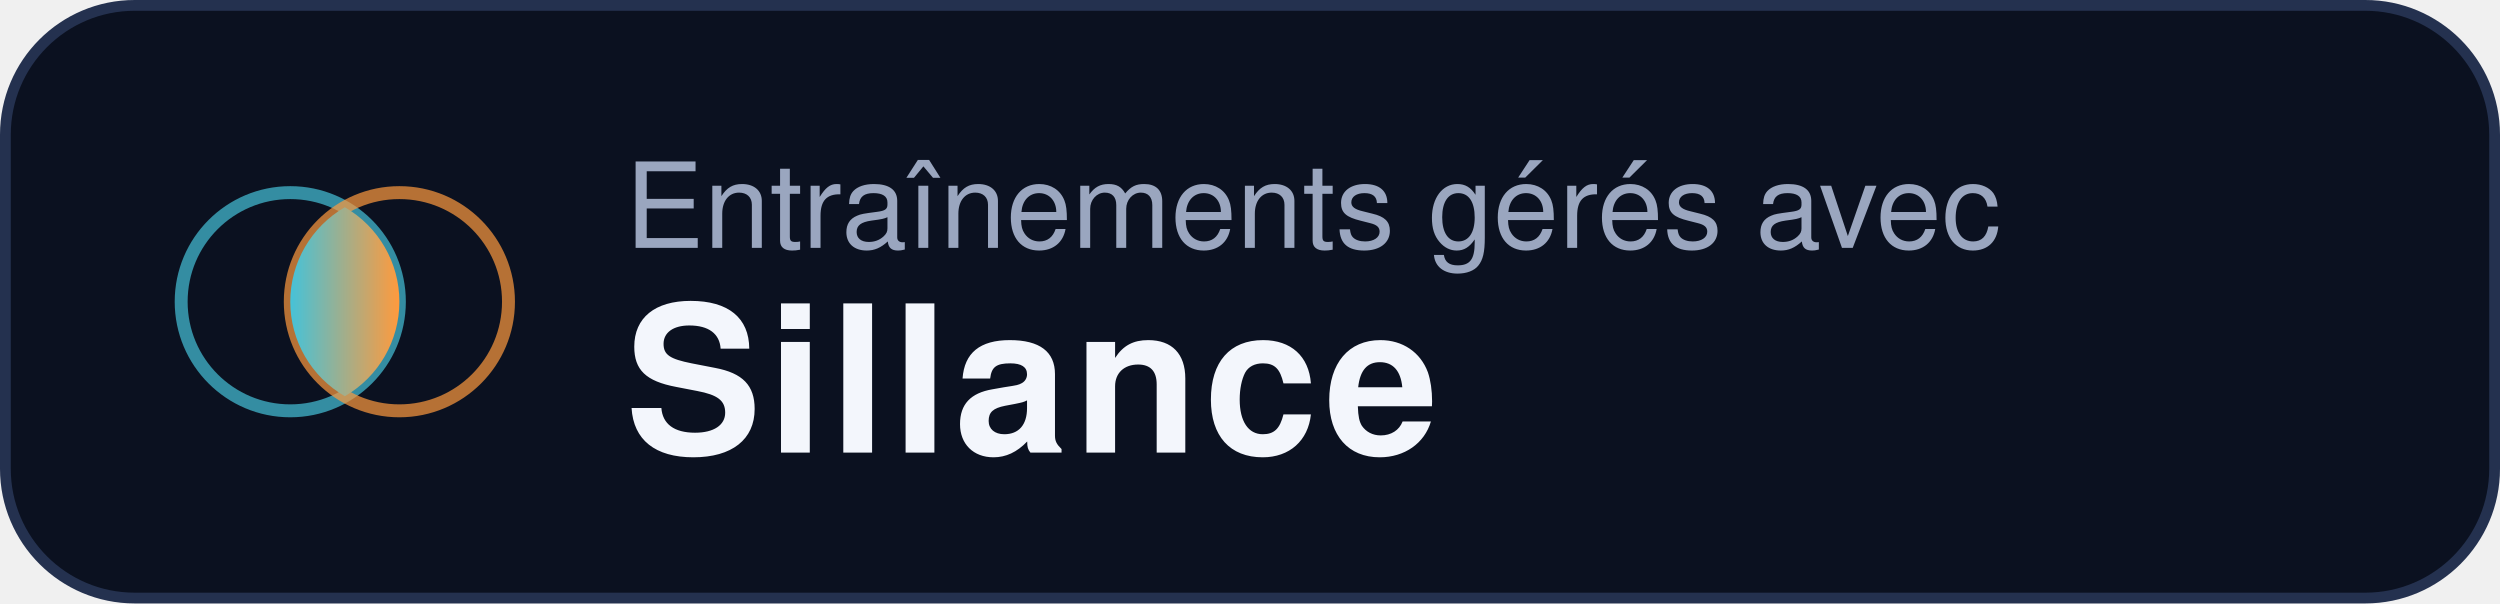
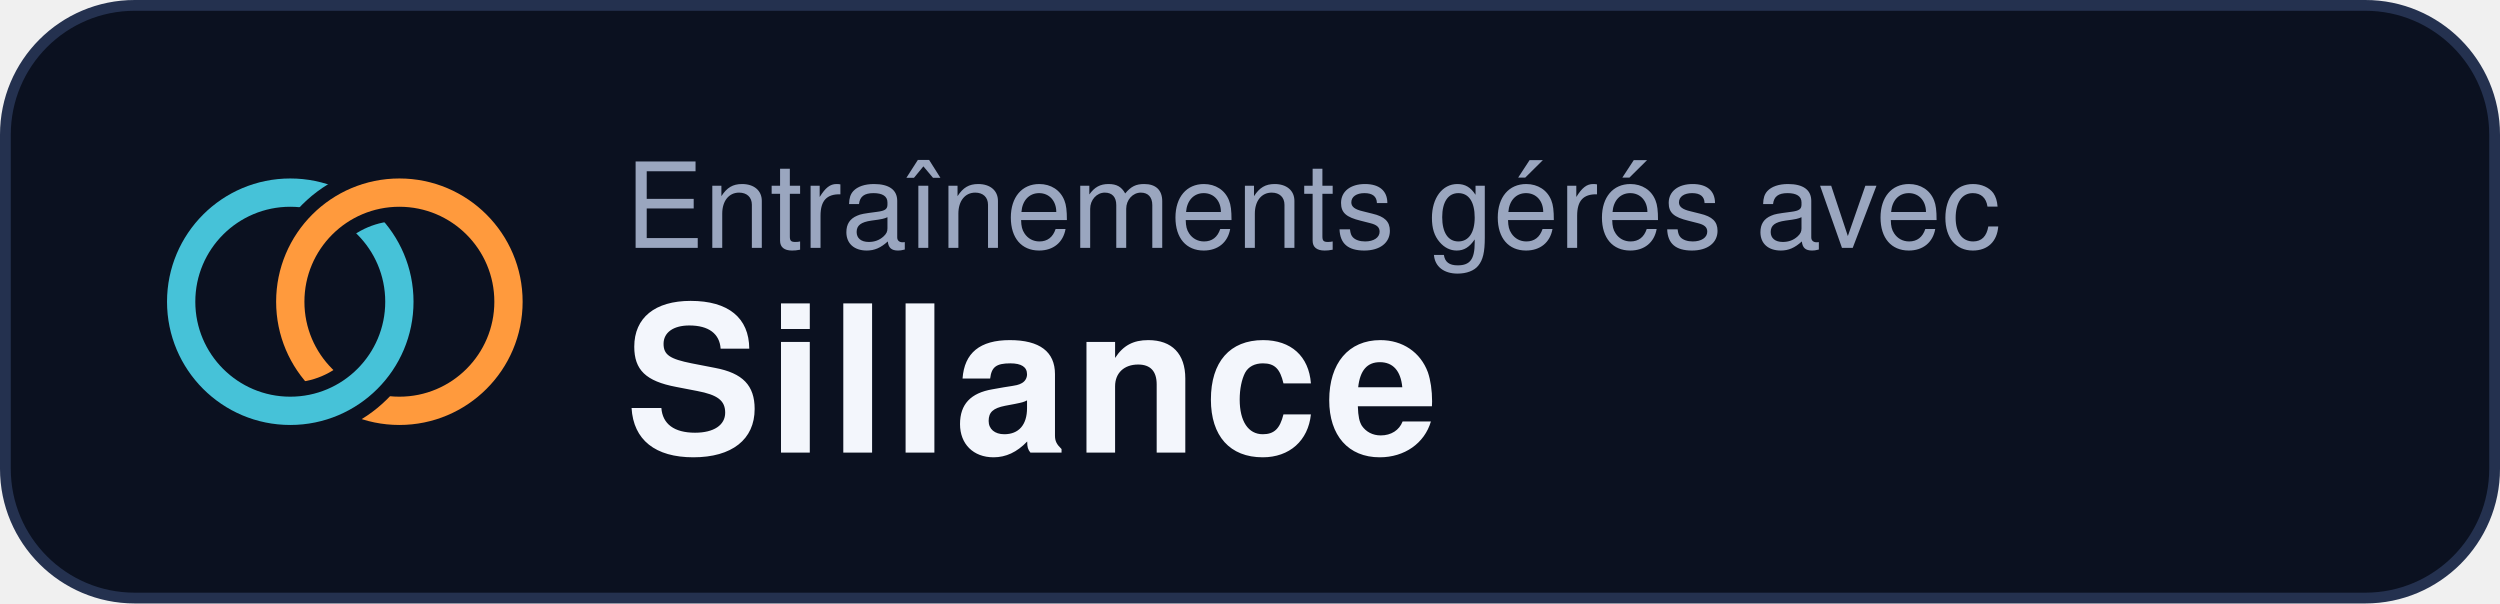
<svg xmlns="http://www.w3.org/2000/svg" width="232" height="56" viewBox="0 0 232 56" role="img" aria-label="Entraînements gérés avec Sillance">
-   <defs>
-     <linearGradient id="g" x1="0" y1="0" x2="1" y2="0">
-       <stop offset="0" stop-color="#46C2D8" />
-       <stop offset="1" stop-color="#FF9A3D" />
-     </linearGradient>
-   </defs>
  <rect x=".5" y=".5" width="231" height="55" rx="12" fill="#0B1120" stroke="#24314f" />
  <g transform="translate(14 10) scale(.375)">
-     <circle cx="34.5" cy="48" r="27" stroke="#46C2D8" stroke-width="3.2" fill="none" opacity=".7" />
-     <circle cx="61.5" cy="48" r="27" stroke="#FF9A3D" stroke-width="3.2" fill="none" opacity=".7" />
-     <path d="M 48 24.617 A 27 27 0 0 1 48 71.383 A 27 27 0 0 1 48 24.617 Z" fill="url(#g)" />
+     <defs>
+       <clipPath id="bdk1">
+         <circle cx="48" cy="24.62" r="13" />
+       </clipPath>
+       <clipPath id="bdk2">
+         <circle cx="48" cy="71.38" r="13" />
+       </clipPath>
+       <mask id="bdc" maskUnits="userSpaceOnUse" x="0" y="0" width="96" height="96">
+         <rect width="96" height="96" fill="#fff" />
+         <circle cx="61.5" cy="48" r="27" fill="none" stroke="#000" stroke-width="14" clip-path="url(#bdk1)" />
+       </mask>
+       <mask id="bdo" maskUnits="userSpaceOnUse" x="0" y="0" width="96" height="96">
+         <rect width="96" height="96" fill="#fff" />
+         <circle cx="34.5" cy="48" r="27" fill="none" stroke="#000" stroke-width="14" clip-path="url(#bdk2)" />
+       </mask>
+     </defs>
+     <circle cx="34.5" cy="48" r="27" fill="none" stroke="#46C2D8" stroke-width="7" mask="url(#bdc)" />
+     <circle cx="61.5" cy="48" r="27" fill="none" stroke="#FF9A3D" stroke-width="7" mask="url(#bdo)" />
  </g>
  <text x="58" y="23" font-family="Helvetica, Arial, sans-serif" font-size="11" fill="#9AA6BF">Entraînements gérés avec</text>
  <text x="58" y="42" font-family="Helvetica, Arial, sans-serif" font-size="19" font-weight="700" letter-spacing=".5" fill="#F3F6FC">Sillance</text>
</svg>
